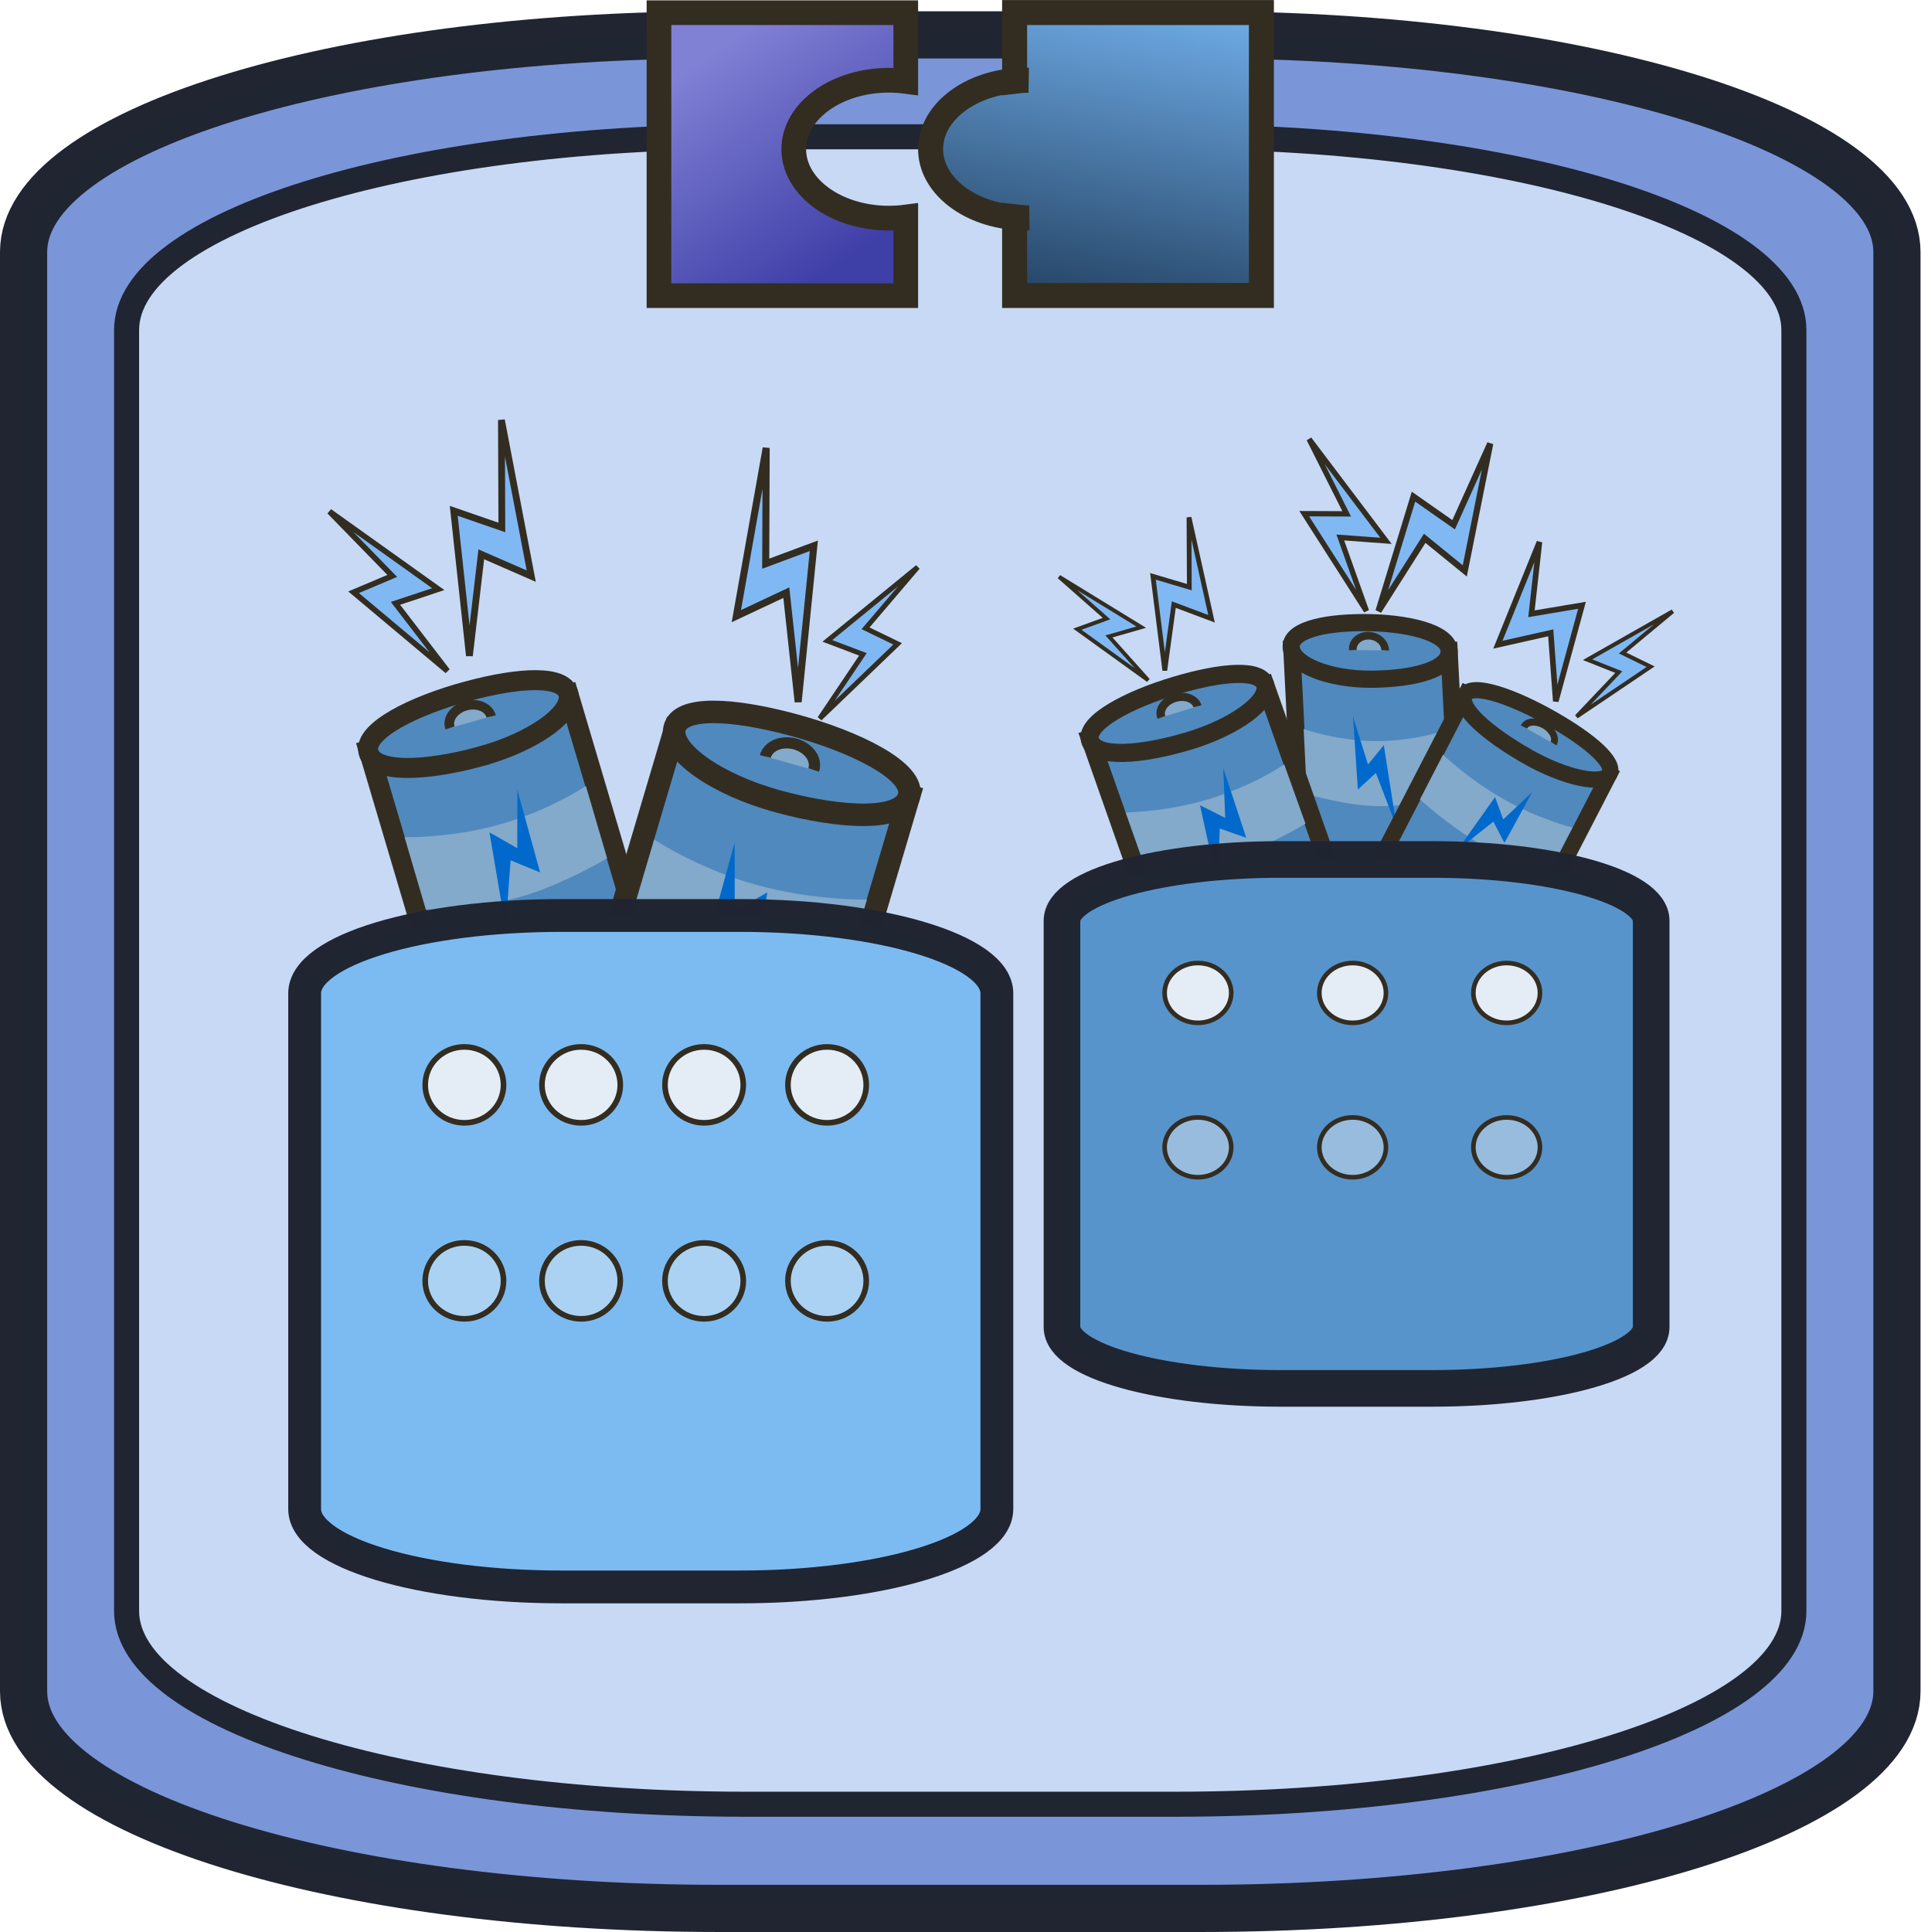
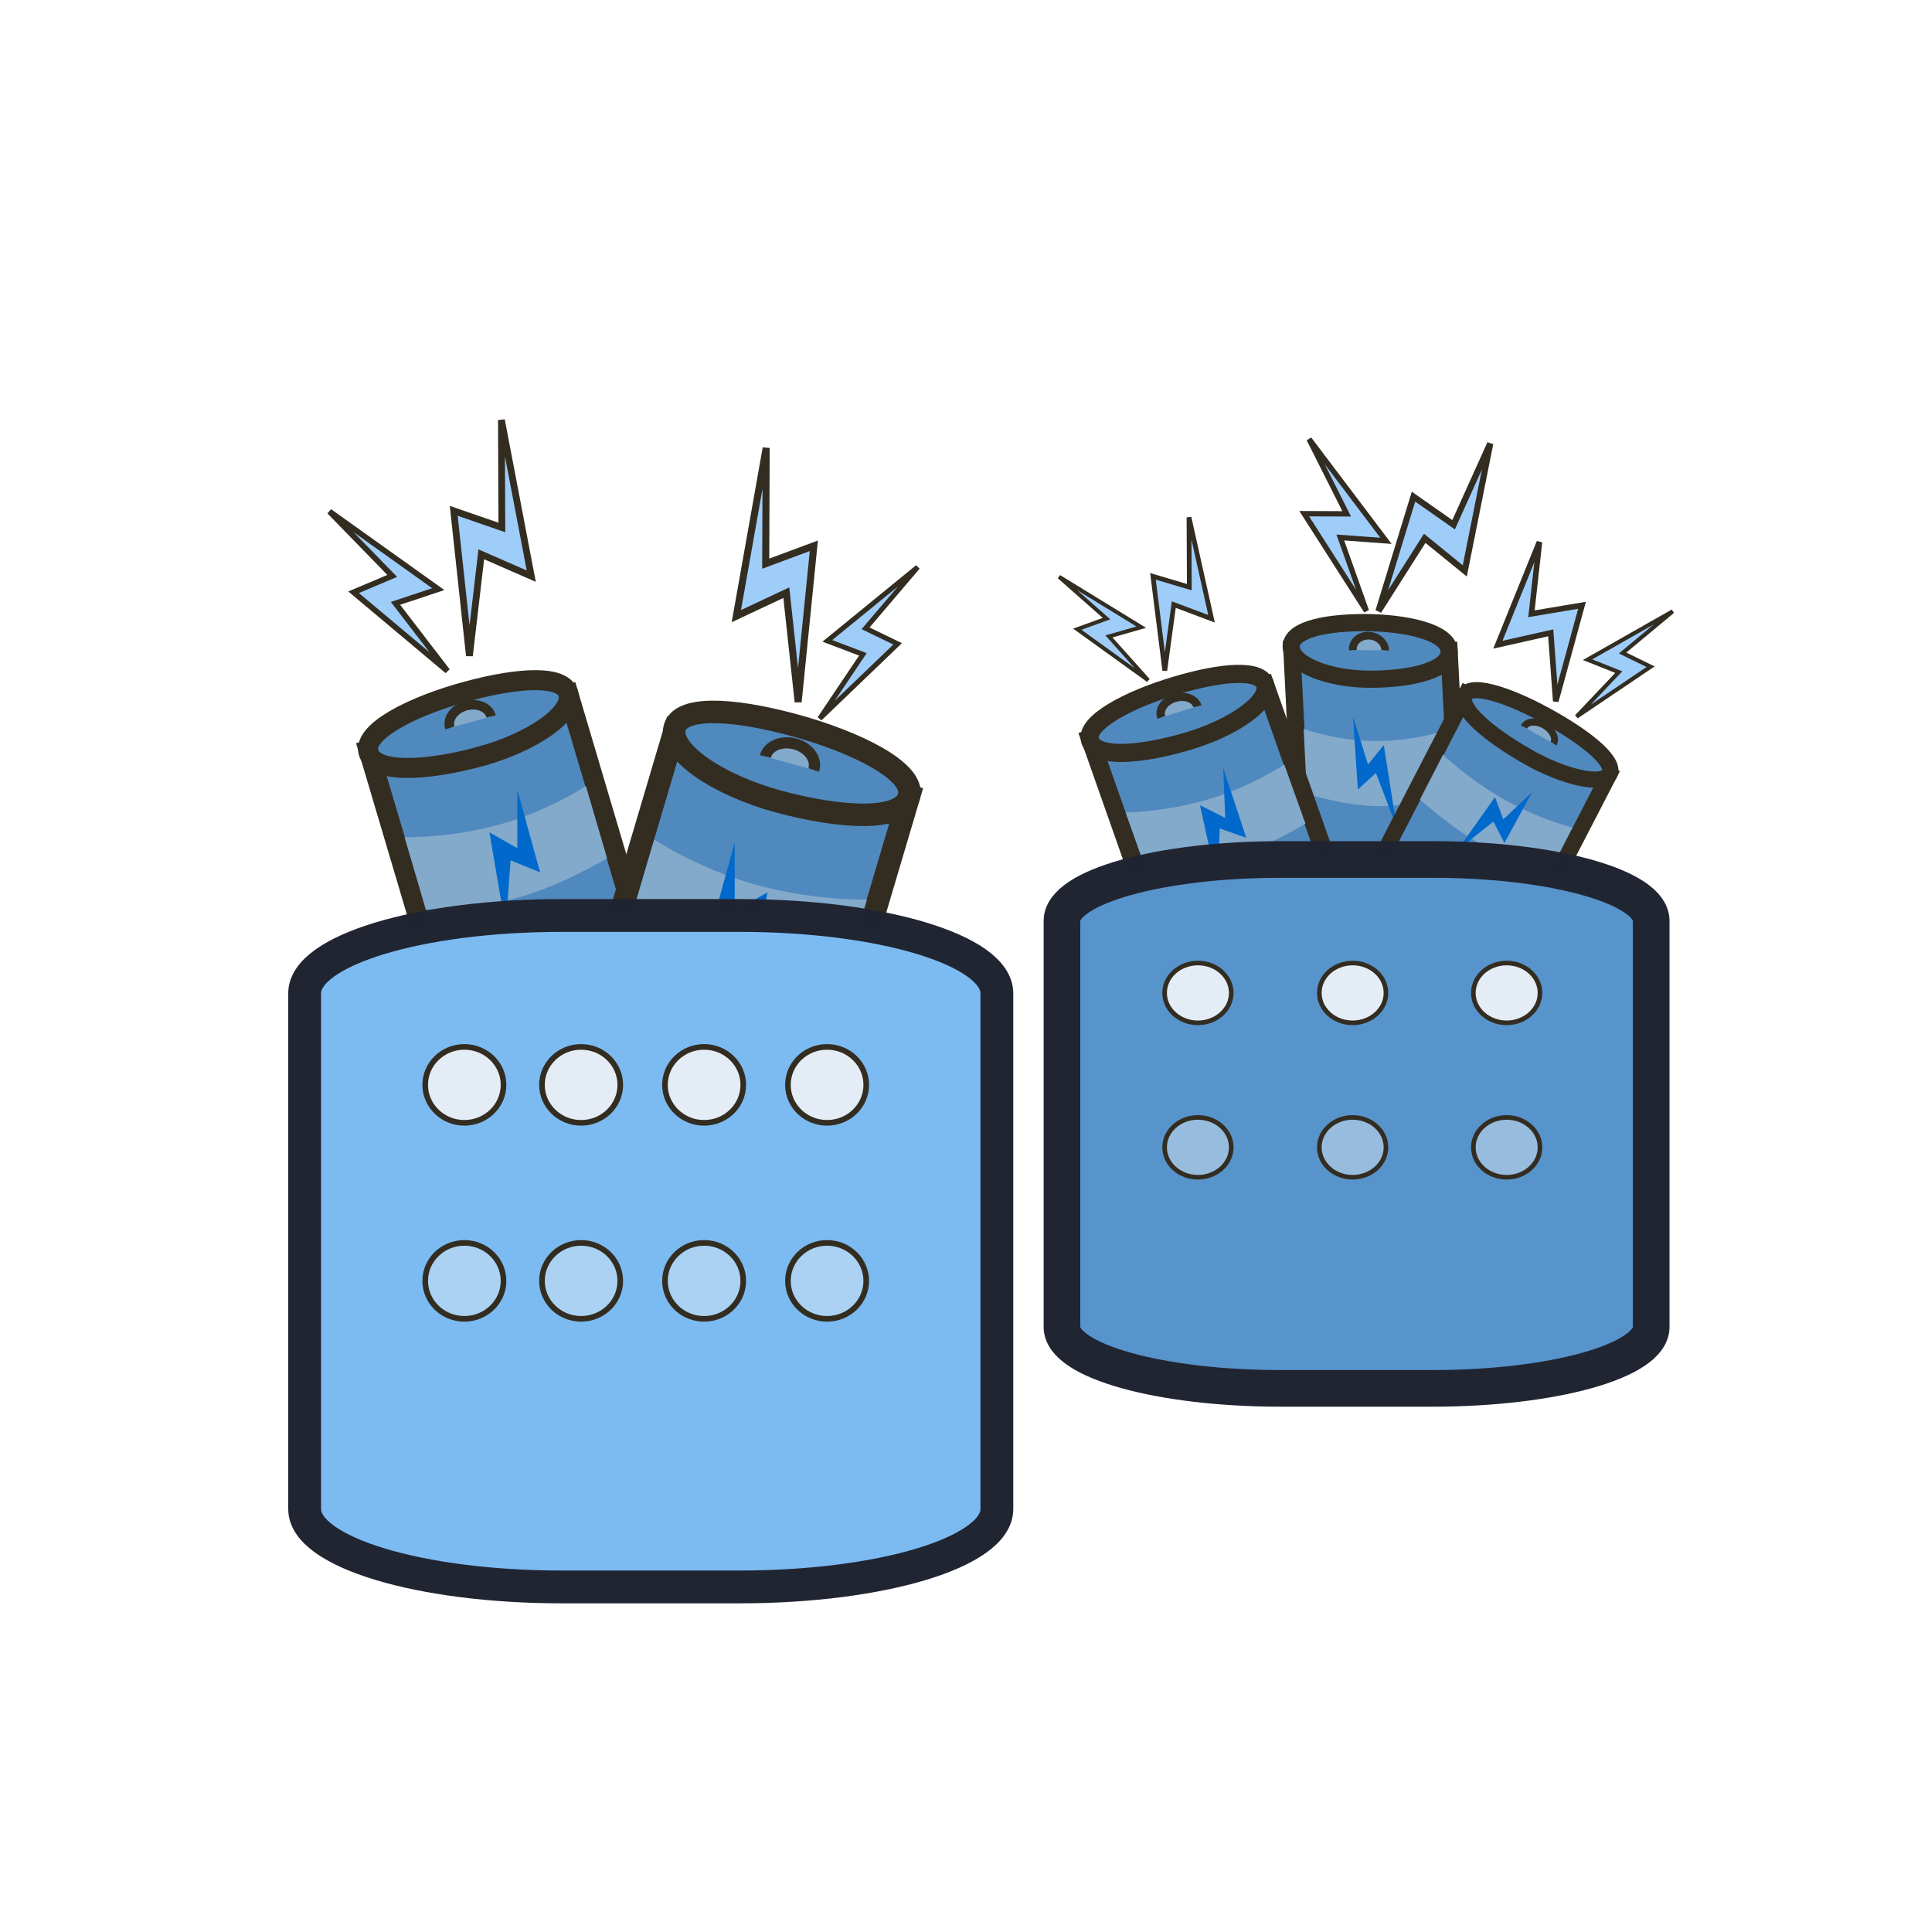
- <svg xmlns="http://www.w3.org/2000/svg" xmlns:xlink="http://www.w3.org/1999/xlink" width="200" height="201.177" viewBox="0 0 52.917 53.228" version="1.1" id="svg1">
-   <defs id="defs1">
-     <linearGradient id="linearGradient6">
-       <stop style="stop-color:#8080d5;stop-opacity:1;" offset="0" id="stop6" />
-       <stop style="stop-color:#3f3fa8;stop-opacity:1;" offset="1" id="stop7" />
-     </linearGradient>
-     <linearGradient id="linearGradient4">
-       <stop style="stop-color:#6ca8e2;stop-opacity:1;" offset="0" id="stop4" />
-       <stop style="stop-color:#254465;stop-opacity:1;" offset="1" id="stop5" />
-     </linearGradient>
-     <linearGradient xlink:href="#linearGradient4" id="linearGradient5" x1="19.684" y1="1.311" x2="18.781" y2="5.22" gradientUnits="userSpaceOnUse" gradientTransform="matrix(2.458198,0,0,2.091521,-16.87834,-2.587344)" />
-     <linearGradient xlink:href="#linearGradient6" id="linearGradient7" x1="14.302" y1="2.097" x2="16.232" y2="4.48" gradientUnits="userSpaceOnUse" gradientTransform="matrix(2.458198,0,0,2.091521,-15.7733,-2.631044)" />
-   </defs>
+ <svg xmlns="http://www.w3.org/2000/svg" width="200" height="201.177" viewBox="0 0 52.917 53.228" version="1.1" id="svg1">
+   <defs id="defs1" />
  <g id="layer1" transform="translate(-0.2000028)">
-     <rect style="fill:#7a96d9;fill-opacity:1;stroke:#212532;stroke-width:1.3;stroke-linejoin:round;stroke-miterlimit:8.2;stroke-dasharray:none;stroke-opacity:0.996" id="rect1" width="51.617" height="51.617" x="0.85" y="0.961" ry="5.982" rx="19.158" />
-     <rect style="fill:#c7d9f4;fill-opacity:1;stroke:#212532;stroke-width:0.69;stroke-linejoin:round;stroke-miterlimit:8.2;stroke-dasharray:none;stroke-opacity:0.996" id="rect1-8" width="45.94" height="45.94" x="3.688" y="3.768" ry="5.324" rx="17.051" />
-     <path d="m 18.357,0.349 v 7.796 h 6.8 V 5.979 A 2.621,1.899 0 0 1 24.692,6.009 2.621,1.899 0 0 1 22.071,4.11 2.621,1.899 0 0 1 24.692,2.211 2.621,1.899 0 0 1 25.157,2.242 V 0.349 Z" style="fill:url(#linearGradient7);stroke:#332d21;stroke-width:0.68" id="path3" />
-     <path d="M 28.156,0.345 V 2.22 a 2.621,1.899 0 0 1 0.306,-0.013 2.621,1.899 0 0 1 0.07,0.003 2.621,1.899 0 0 0 -0.376,0.027 v -0.017 a 2.621,1.899 0 0 0 -2.315,1.886 2.621,1.899 0 0 0 2.315,1.886 v -0.017 a 2.621,1.899 0 0 0 0.399,0.028 2.621,1.899 0 0 1 -0.093,0.002 2.621,1.899 0 0 1 -0.306,-0.013 v 2.149 h 6.8 V 0.345 Z" style="fill:url(#linearGradient5);stroke:#332d21;stroke-width:0.689" id="path4" />
    <rect style="fill:#5089be;fill-opacity:1;stroke:#332d21;stroke-width:0.551;stroke-dasharray:none" id="rect7-5" width="5.719" height="8.199" x="-9.773" y="22.69" transform="matrix(-0.9632328,0.268668,0.2842772,0.9587421,0,0)" />
    <rect style="fill:#5089be;fill-opacity:1;stroke:#332d21;stroke-width:0.62;stroke-dasharray:none" id="rect7" width="6.705" height="9.612" x="23.74" y="14.341" transform="matrix(0.9632328,0.268668,-0.2842772,0.9587421,0,0)" />
    <path id="path7" style="fill:#5089be;stroke:#332d21;stroke-width:0.62;stroke-dasharray:none" d="m 21.661,22.085 c -1.731,-0.468 -3.019,-1.392 -2.876,-2.014 0.142,-0.622 1.548,-0.565 3.279,-0.098 1.731,0.468 3.351,1.282 3.184,1.956 -0.167,0.708 -1.856,0.624 -3.587,0.156 z" />
    <path id="rect8" style="fill:#83a9cb;fill-opacity:1;stroke:#332d21;stroke-width:0;stroke-dasharray:none;stroke-opacity:1" d="m 18.226,23.129 c 0,0 1.192,0.8 2.807,1.247 1.615,0.448 3.054,0.406 3.054,0.406 l -0.685,2.334 c 0,0 -1.695,-0.022 -3.054,-0.406 -1.36,-0.383 -2.807,-1.247 -2.807,-1.247 z" />
    <path id="rect8-6" style="fill:#83a9cb;fill-opacity:1;stroke:#332d21;stroke-width:0;stroke-dasharray:none;stroke-opacity:1" d="m 16.344,21.655 c 0,0 -1.016,0.682 -2.393,1.064 -1.377,0.382 -2.603,0.346 -2.603,0.346 l 0.584,1.992 c 0,0 1.444,-0.019 2.603,-0.346 1.159,-0.327 2.393,-1.064 2.393,-1.064 z" />
    <path style="fill:#83a9cb;fill-opacity:1;stroke:#332d21;stroke-width:0.309;stroke-dasharray:none;stroke-opacity:1" id="path8" d="m 26.339,14.358 a 0.691,0.535 0 0 1 0.339,-0.478 0.691,0.535 0 0 1 0.704,-1.8e-5 0.691,0.535 0 0 1 0.339,0.478" transform="matrix(0.9632328,0.268668,-0.2842772,0.9587421,0,0)" />
    <path style="fill:#0069cb;fill-opacity:1;stroke:#332d21;stroke-width:0;stroke-dasharray:none;stroke-opacity:1" d="m 19.707,25.879 0.953,-0.389 0.16,2.167 0.523,-3.071 -0.899,0.513 -0.002,-1.882 z" id="path9" />
    <path id="path7-7" style="fill:#5089be;stroke:#332d21;stroke-width:0.551;stroke-dasharray:none" d="m 13.411,20.847 c 1.477,-0.399 2.575,-1.188 2.453,-1.718 -0.122,-0.531 -1.32,-0.482 -2.797,-0.083 -1.477,0.399 -2.858,1.094 -2.716,1.669 0.142,0.604 1.583,0.532 3.06,0.133 z" />
    <path style="fill:#83a9cb;fill-opacity:1;stroke:#332d21;stroke-width:0.264;stroke-dasharray:none;stroke-opacity:1" id="path8-1" d="m -7.556,22.705 a 0.589,0.456 0 0 1 0.289,-0.408 0.589,0.456 0 0 1 0.6,-1.5e-5 0.589,0.456 0 0 1 0.289,0.408" transform="matrix(-0.9632328,0.268668,0.2842772,0.9587421,0,0)" />
    <path style="fill:#0069cb;fill-opacity:1;stroke:#332d21;stroke-width:0;stroke-dasharray:none;stroke-opacity:1" d="m 15.082,24.035 -0.813,-0.332 -0.137,1.848 -0.446,-2.619 0.767,0.437 0.002,-1.605 z" id="path9-8" />
    <rect style="fill:#5089be;fill-opacity:1;stroke:#332d21;stroke-width:0.474;stroke-dasharray:none" id="rect7-5-8" width="4.332" height="7.003" x="34.901" y="17.715" transform="matrix(0.999984,0.00565682,0.05050608,0.9987238,0,0)" />
    <path id="rect8-6-8" style="fill:#83a9cb;fill-opacity:1;stroke:#332d21;stroke-width:0;stroke-dasharray:none;stroke-opacity:1" d="m 36.12,20.082 c 0,0 0.908,0.334 1.999,0.335 1.091,6.03e-4 1.967,-0.312 1.967,-0.312 l 0.089,1.794 c 0,0 -1.047,0.317 -1.967,0.312 -0.92,-0.005 -1.999,-0.335 -1.999,-0.335 z" />
    <path id="path7-7-2" style="fill:#5089be;stroke:#332d21;stroke-width:0.473;stroke-dasharray:none" d="m 37.974,18.713 c -1.158,0.004 -2.145,-0.398 -2.195,-0.862 -0.049,-0.464 0.82,-0.694 1.978,-0.698 1.158,-0.004 2.324,0.257 2.37,0.762 0.053,0.529 -0.995,0.794 -2.153,0.798 z" />
    <path style="fill:#83a9cb;fill-opacity:1;stroke:#332d21;stroke-width:0.212;stroke-dasharray:none;stroke-opacity:1" id="path8-1-9" d="m 36.58,17.728 a 0.446,0.39 0 0 1 0.219,-0.348 0.446,0.39 0 0 1 0.455,-1.3e-5 0.446,0.39 0 0 1 0.219,0.348" transform="matrix(0.999984,0.00565682,0.05050608,0.9987238,0,0)" />
    <path style="fill:#0069cb;fill-opacity:1;stroke:#332d21;stroke-width:0;stroke-dasharray:none;stroke-opacity:1" d="m 37.614,21.752 0.496,-0.456 0.573,1.49 -0.354,-2.256 -0.436,0.533 -0.413,-1.321 z" id="path9-8-1" />
    <rect style="fill:#5089be;fill-opacity:1;stroke:#332d21;stroke-width:0.445;stroke-dasharray:none" id="rect7-5-4" width="4.524" height="5.555" x="-49.391" y="-3.193" transform="matrix(-0.8720648,-0.4893905,-0.4593151,0.8882734,0,0)" />
    <path id="rect8-6-0" style="fill:#83a9cb;fill-opacity:1;stroke:#332d21;stroke-width:0;stroke-dasharray:none;stroke-opacity:1" d="m 43.526,22.8 c 0,0 -0.918,-0.225 -1.897,-0.782 -0.979,-0.557 -1.668,-1.227 -1.668,-1.227 l -0.637,1.236 c 0,0 0.841,0.761 1.668,1.227 0.827,0.466 1.897,0.782 1.897,0.782 z" />
    <path id="path7-7-7" style="fill:#5089be;stroke:#332d21;stroke-width:0.445;stroke-dasharray:none" d="m 42.269,20.835 c 1.051,0.599 2.077,0.814 2.27,0.5 0.193,-0.314 -0.524,-0.93 -1.575,-1.53 -1.051,-0.6 -2.194,-1.009 -2.397,-0.664 -0.217,0.36 0.651,1.094 1.702,1.693 z" />
    <path style="fill:#83a9cb;fill-opacity:1;stroke:#332d21;stroke-width:0.193;stroke-dasharray:none;stroke-opacity:1" id="path8-1-6" d="m -47.637,-3.182 a 0.466,0.309 0 0 1 0.229,-0.276 0.466,0.309 0 0 1 0.475,-1.02e-5 0.466,0.309 0 0 1 0.229,0.276" transform="matrix(-0.8720648,-0.4893905,-0.4593151,0.8882734,0,0)" />
    <path style="fill:#0069cb;fill-opacity:1;stroke:#332d21;stroke-width:0;stroke-dasharray:none;stroke-opacity:1" d="m 41.653,23.223 -0.305,-0.589 -0.996,0.795 1.041,-1.468 0.227,0.614 0.797,-0.753 z" id="path9-8-3" />
    <rect style="fill:#5089be;fill-opacity:1;stroke:#332d21;stroke-width:0.5;stroke-dasharray:none" id="rect7-1" width="5.048" height="7.033" x="-26.825" y="28.368" transform="matrix(-0.9558173,0.2939615,0.3321213,0.9432367,0,0)" />
    <path id="path7-4" style="fill:#5089be;stroke:#332d21;stroke-width:0.5;stroke-dasharray:none" d="m 32.949,20.415 c 1.294,-0.387 2.239,-1.094 2.113,-1.543 -0.126,-0.449 -1.186,-0.37 -2.48,0.017 -1.294,0.387 -2.493,1.023 -2.347,1.509 0.147,0.511 1.42,0.404 2.714,0.017 z" />
    <path id="rect8-2" style="fill:#83a9cb;fill-opacity:1;stroke:#332d21;stroke-width:0;stroke-dasharray:none;stroke-opacity:1" d="m 35.586,21.062 c 0,0 -0.875,0.596 -2.08,0.955 -1.205,0.359 -2.29,0.367 -2.29,0.367 l 0.584,1.631 c 0,0 1.277,-0.06 2.29,-0.367 1.014,-0.307 2.08,-0.955 2.08,-0.955 z" />
    <path style="fill:#83a9cb;fill-opacity:1;stroke:#332d21;stroke-width:0.229;stroke-dasharray:none;stroke-opacity:1" id="path8-3" d="m -24.868,28.38 a 0.52,0.392 0 0 1 0.255,-0.35 0.52,0.392 0 0 1 0.53,-1.3e-5 0.52,0.392 0 0 1 0.255,0.35" transform="matrix(-0.9558173,0.2939615,0.3321213,0.9432367,0,0)" />
    <path style="fill:#0069cb;fill-opacity:1;stroke:#332d21;stroke-width:0;stroke-dasharray:none;stroke-opacity:1" d="m 34.539,23.082 -0.731,-0.257 -0.057,1.581 -0.486,-2.221 0.694,0.349 -0.054,-1.37 z" id="path9-2" />
    <rect style="fill:#7cbbf2;fill-opacity:1;stroke:#212532;stroke-width:0.904;stroke-linejoin:round;stroke-miterlimit:8.2;stroke-dasharray:none;stroke-opacity:0.996" id="rect1-8-5" width="19.073" height="18.499" x="8.594" y="25.222" ry="2.144" rx="7.079" />
    <ellipse style="fill:#e4edf5;fill-opacity:1;stroke:#332d21;stroke-width:0.155;stroke-dasharray:none;stroke-opacity:1" id="path10" cy="29.889" cx="12.995" rx="1.079" ry="1.046" />
    <ellipse style="fill:#e4edf5;fill-opacity:1;stroke:#332d21;stroke-width:0.155;stroke-dasharray:none;stroke-opacity:1" id="path10-3" cy="29.889" cx="16.212" rx="1.079" ry="1.046" />
    <ellipse style="fill:#e4edf5;fill-opacity:1;stroke:#332d21;stroke-width:0.155;stroke-dasharray:none;stroke-opacity:1" id="path10-7" cy="29.889" cx="19.601" rx="1.079" ry="1.046" />
    <ellipse style="fill:#e4edf5;fill-opacity:1;stroke:#332d21;stroke-width:0.155;stroke-dasharray:none;stroke-opacity:1" id="path10-7-6" cy="29.889" cx="22.989" rx="1.079" ry="1.046" />
    <ellipse style="fill:#e4edf5;fill-opacity:0.451;stroke:#332d21;stroke-width:0.155;stroke-dasharray:none;stroke-opacity:1" id="path10-6" cy="35.289" cx="12.995" rx="1.079" ry="1.046" />
    <ellipse style="fill:#e4edf5;fill-opacity:0.451;stroke:#332d21;stroke-width:0.155;stroke-dasharray:none;stroke-opacity:1" id="path10-3-0" cy="35.289" cx="16.212" rx="1.079" ry="1.046" />
    <ellipse style="fill:#e4edf5;fill-opacity:0.451;stroke:#332d21;stroke-width:0.155;stroke-dasharray:none;stroke-opacity:1" id="path10-7-2" cy="35.289" cx="19.601" rx="1.079" ry="1.046" />
    <ellipse style="fill:#e4edf5;fill-opacity:0.451;stroke:#332d21;stroke-width:0.155;stroke-dasharray:none;stroke-opacity:1" id="path10-7-6-4" cy="35.289" cx="22.989" rx="1.079" ry="1.046" />
    <rect style="fill:#5794cc;fill-opacity:1;stroke:#212532;stroke-width:1.009;stroke-linejoin:round;stroke-miterlimit:8.2;stroke-dasharray:none;stroke-opacity:0.996" id="rect1-8-5-9" width="16.235" height="14.572" x="29.461" y="23.679" ry="1.689" rx="6.026" />
    <ellipse style="fill:#e4edf5;fill-opacity:1;stroke:#332d21;stroke-width:0.127;stroke-dasharray:none;stroke-opacity:1" id="path10-0" cy="27.356" cx="33.207" rx="0.918" ry="0.824" />
    <ellipse style="fill:#e4edf5;fill-opacity:1;stroke:#332d21;stroke-width:0.127;stroke-dasharray:none;stroke-opacity:1" id="path10-7-1" cy="27.356" cx="37.47" rx="0.918" ry="0.824" />
    <ellipse style="fill:#e4edf5;fill-opacity:1;stroke:#332d21;stroke-width:0.127;stroke-dasharray:none;stroke-opacity:1" id="path10-7-6-3" cy="27.356" cx="41.714" rx="0.918" ry="0.824" />
    <ellipse style="fill:#e4edf5;fill-opacity:0.451;stroke:#332d21;stroke-width:0.127;stroke-dasharray:none;stroke-opacity:1" id="path10-6-8" cy="31.61" cx="33.207" rx="0.918" ry="0.824" />
    <ellipse style="fill:#e4edf5;fill-opacity:0.451;stroke:#332d21;stroke-width:0.127;stroke-dasharray:none;stroke-opacity:1" id="path10-7-2-3" cy="31.61" cx="37.47" rx="0.918" ry="0.824" />
    <ellipse style="fill:#e4edf5;fill-opacity:0.451;stroke:#332d21;stroke-width:0.127;stroke-dasharray:none;stroke-opacity:1" id="path10-7-6-4-4" cy="31.61" cx="41.714" rx="0.918" ry="0.824" />
    <path style="fill:#2c90f5;fill-opacity:0.451;stroke:#332d21;stroke-width:0.155;stroke-dasharray:none;stroke-opacity:1" d="M 12.528,18.486 9.943,16.317 11.008,15.867 9.277,14.091 12.276,16.231 11.097,16.623 Z" id="path12" />
    <path style="fill:#2c90f5;fill-opacity:0.451;stroke:#332d21;stroke-width:0.187;stroke-dasharray:none;stroke-opacity:1" d="m 13.134,18.069 -0.432,-3.995 1.326,0.458 -0.012,-2.961 0.822,4.302 -1.377,-0.601 z" id="path12-2" />
    <path style="fill:#2c90f5;fill-opacity:0.451;stroke:#332d21;stroke-width:0.137;stroke-dasharray:none;stroke-opacity:1" d="m 22.787,19.797 2.146,-2.059 -0.884,-0.428 1.437,-1.686 -2.489,2.032 0.979,0.372 z" id="path12-7" />
    <path style="fill:#2c90f5;fill-opacity:0.451;stroke:#332d21;stroke-width:0.194;stroke-dasharray:none;stroke-opacity:1" d="m 22.192,19.34 0.432,-4.303 -1.326,0.493 0.013,-3.189 -0.822,4.634 1.377,-0.647 z" id="path12-2-2" />
    <path style="fill:#2c90f5;fill-opacity:0.451;stroke:#332d21;stroke-width:0.108;stroke-dasharray:none;stroke-opacity:1" d="m 31.837,18.743 -1.953,-1.408 0.805,-0.292 -1.308,-1.153 2.265,1.389 -0.891,0.255 z" id="path12-5" />
    <path style="fill:#2c90f5;fill-opacity:0.451;stroke:#332d21;stroke-width:0.131;stroke-dasharray:none;stroke-opacity:1" d="m 32.294,18.472 -0.326,-2.593 1.002,0.297 -0.009,-1.922 0.621,2.793 -1.04,-0.39 z" id="path12-2-7" />
    <path style="fill:#2c90f5;fill-opacity:0.451;stroke:#332d21;stroke-width:0.147;stroke-dasharray:none;stroke-opacity:1" d="m 37.85,16.833 -1.714,-2.681 1.17,0.005 -1.036,-2.06 2.118,2.803 -1.258,-0.092 z" id="path12-5-0" />
    <path style="fill:#2c90f5;fill-opacity:0.451;stroke:#332d21;stroke-width:0.112;stroke-dasharray:none;stroke-opacity:1" d="m 43.64,19.744 2.04,-1.376 -0.772,-0.377 1.382,-1.149 -2.347,1.333 0.86,0.342 z" id="path12-5-7" />
    <path style="fill:#2c90f5;fill-opacity:0.451;stroke:#332d21;stroke-width:0.155;stroke-dasharray:none;stroke-opacity:1" d="m 43.067,19.32 0.723,-2.644 -1.393,0.234 0.22,-1.977 -1.145,2.829 1.456,-0.327 z" id="path12-2-7-1" />
    <path style="fill:#2c90f5;fill-opacity:0.451;stroke:#332d21;stroke-width:0.17;stroke-dasharray:none;stroke-opacity:1" d="m 38.182,16.836 0.965,-3.153 1.105,0.774 1.009,-2.238 -0.701,3.51 -1.104,-0.898 z" id="path12-2-7-0" />
  </g>
</svg>
